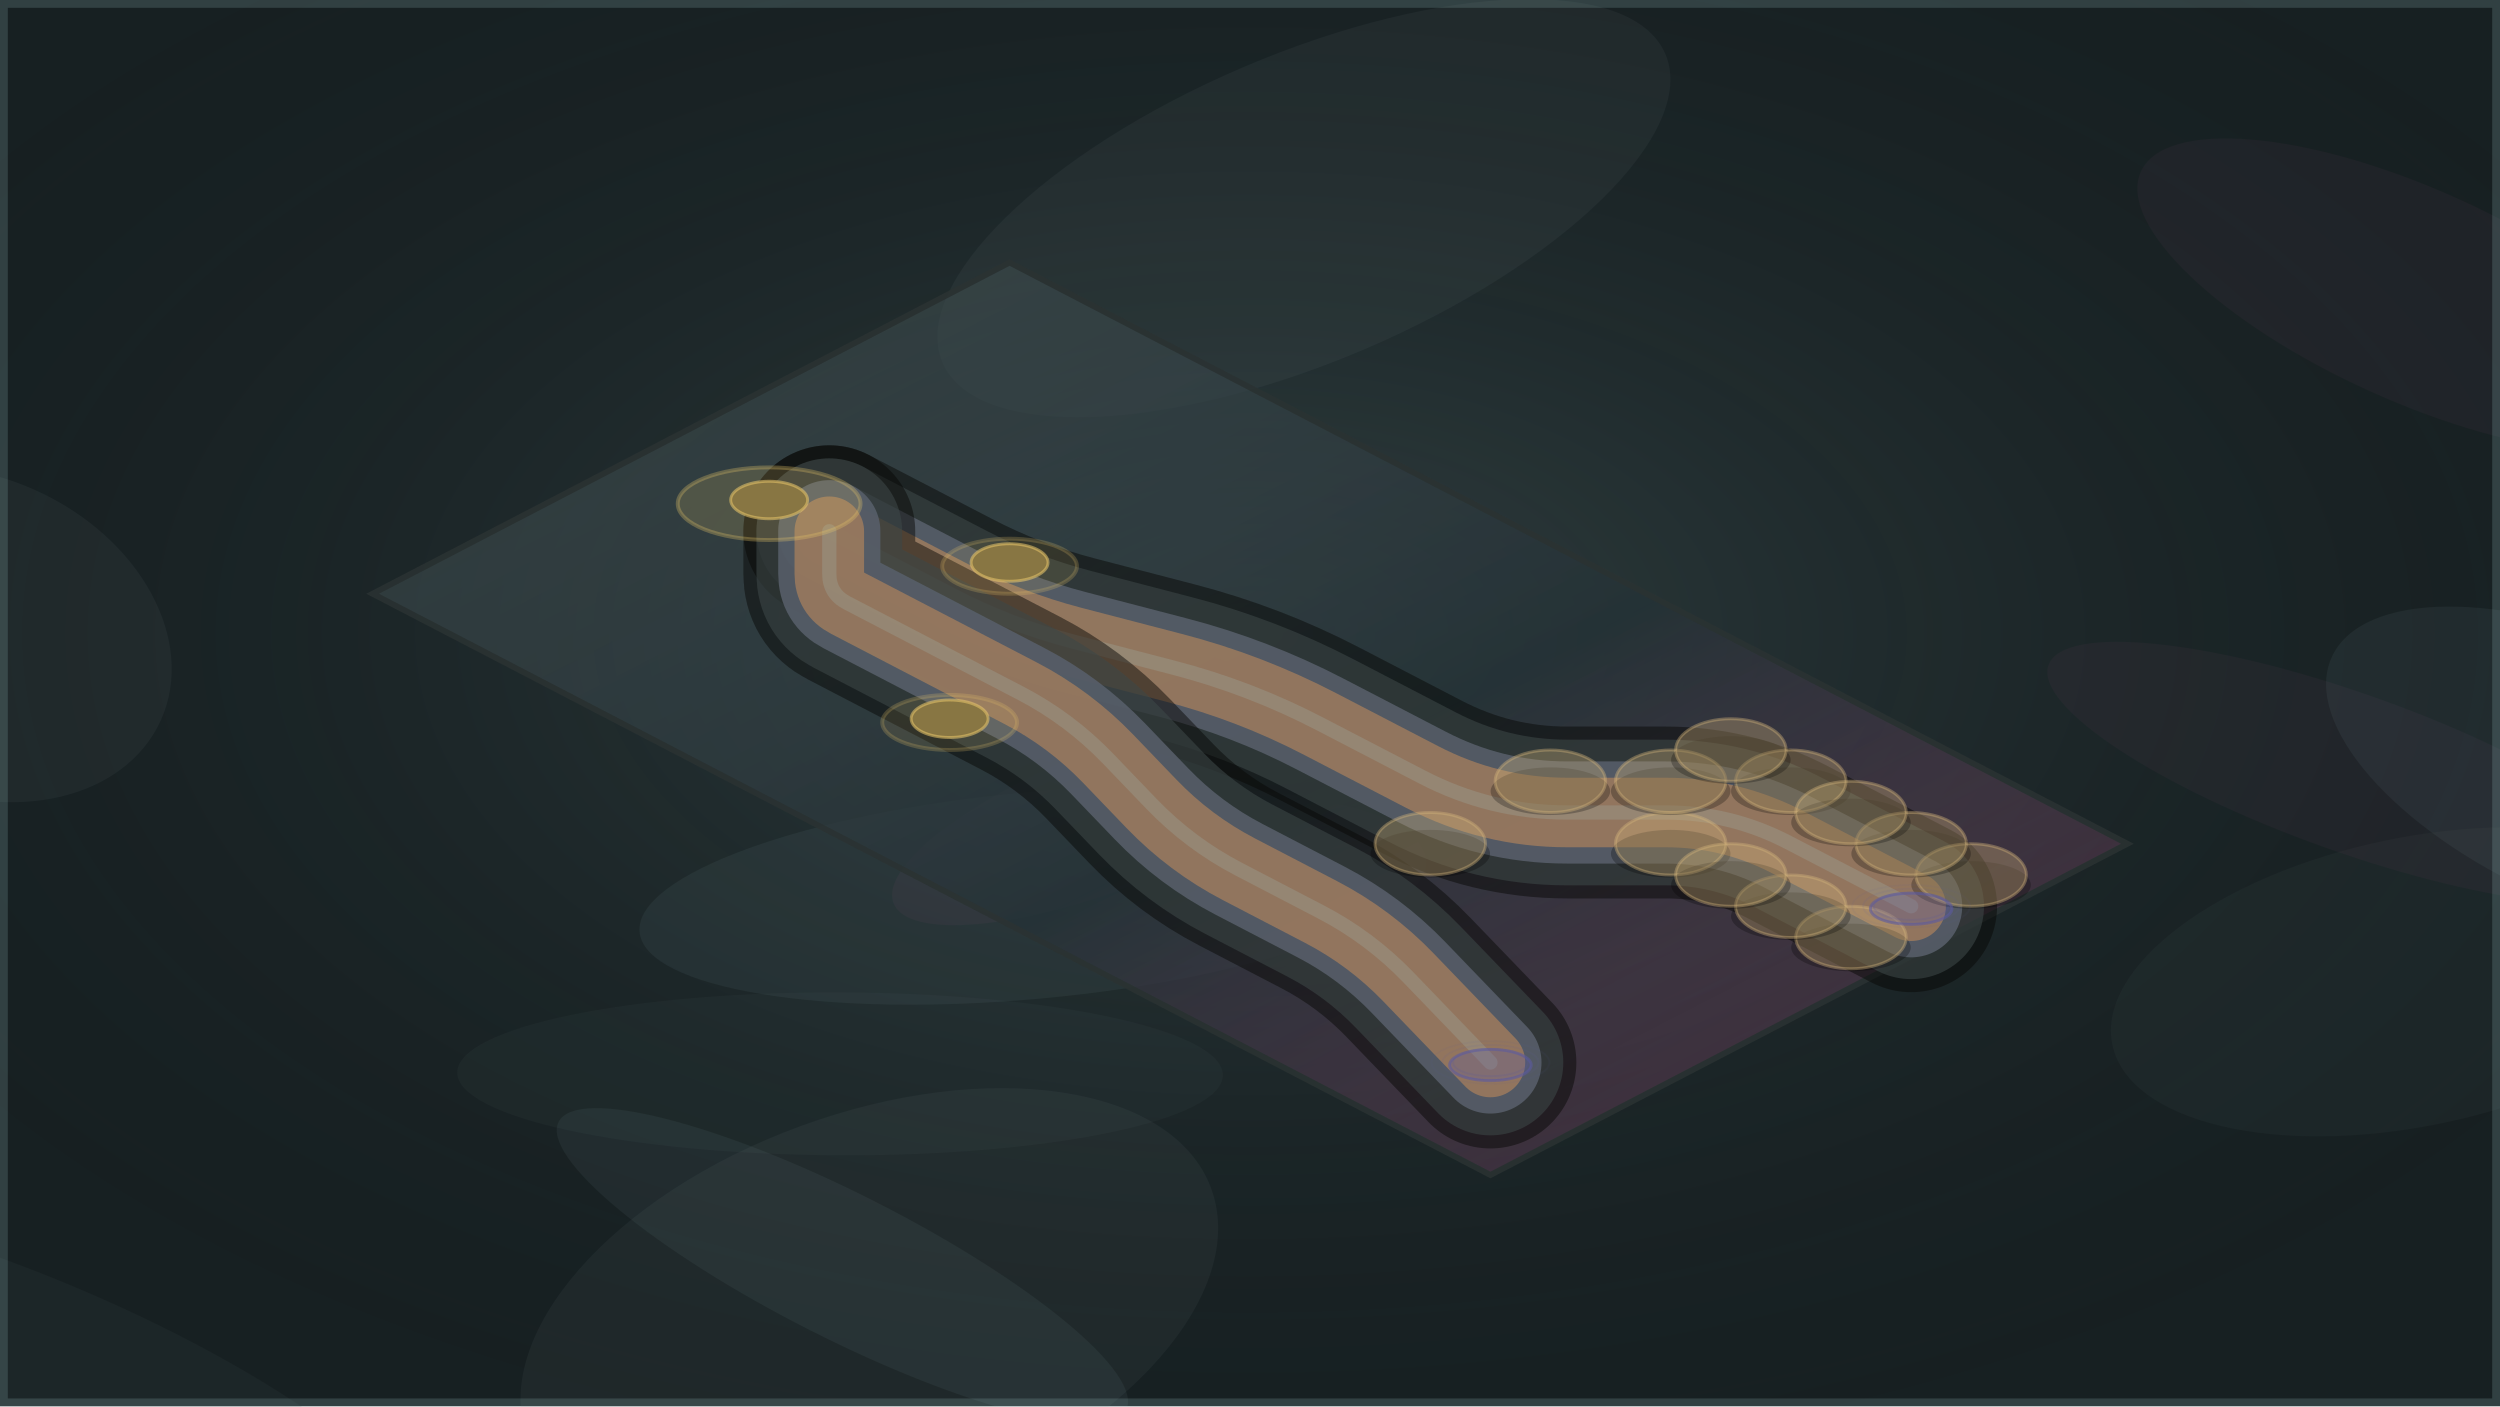
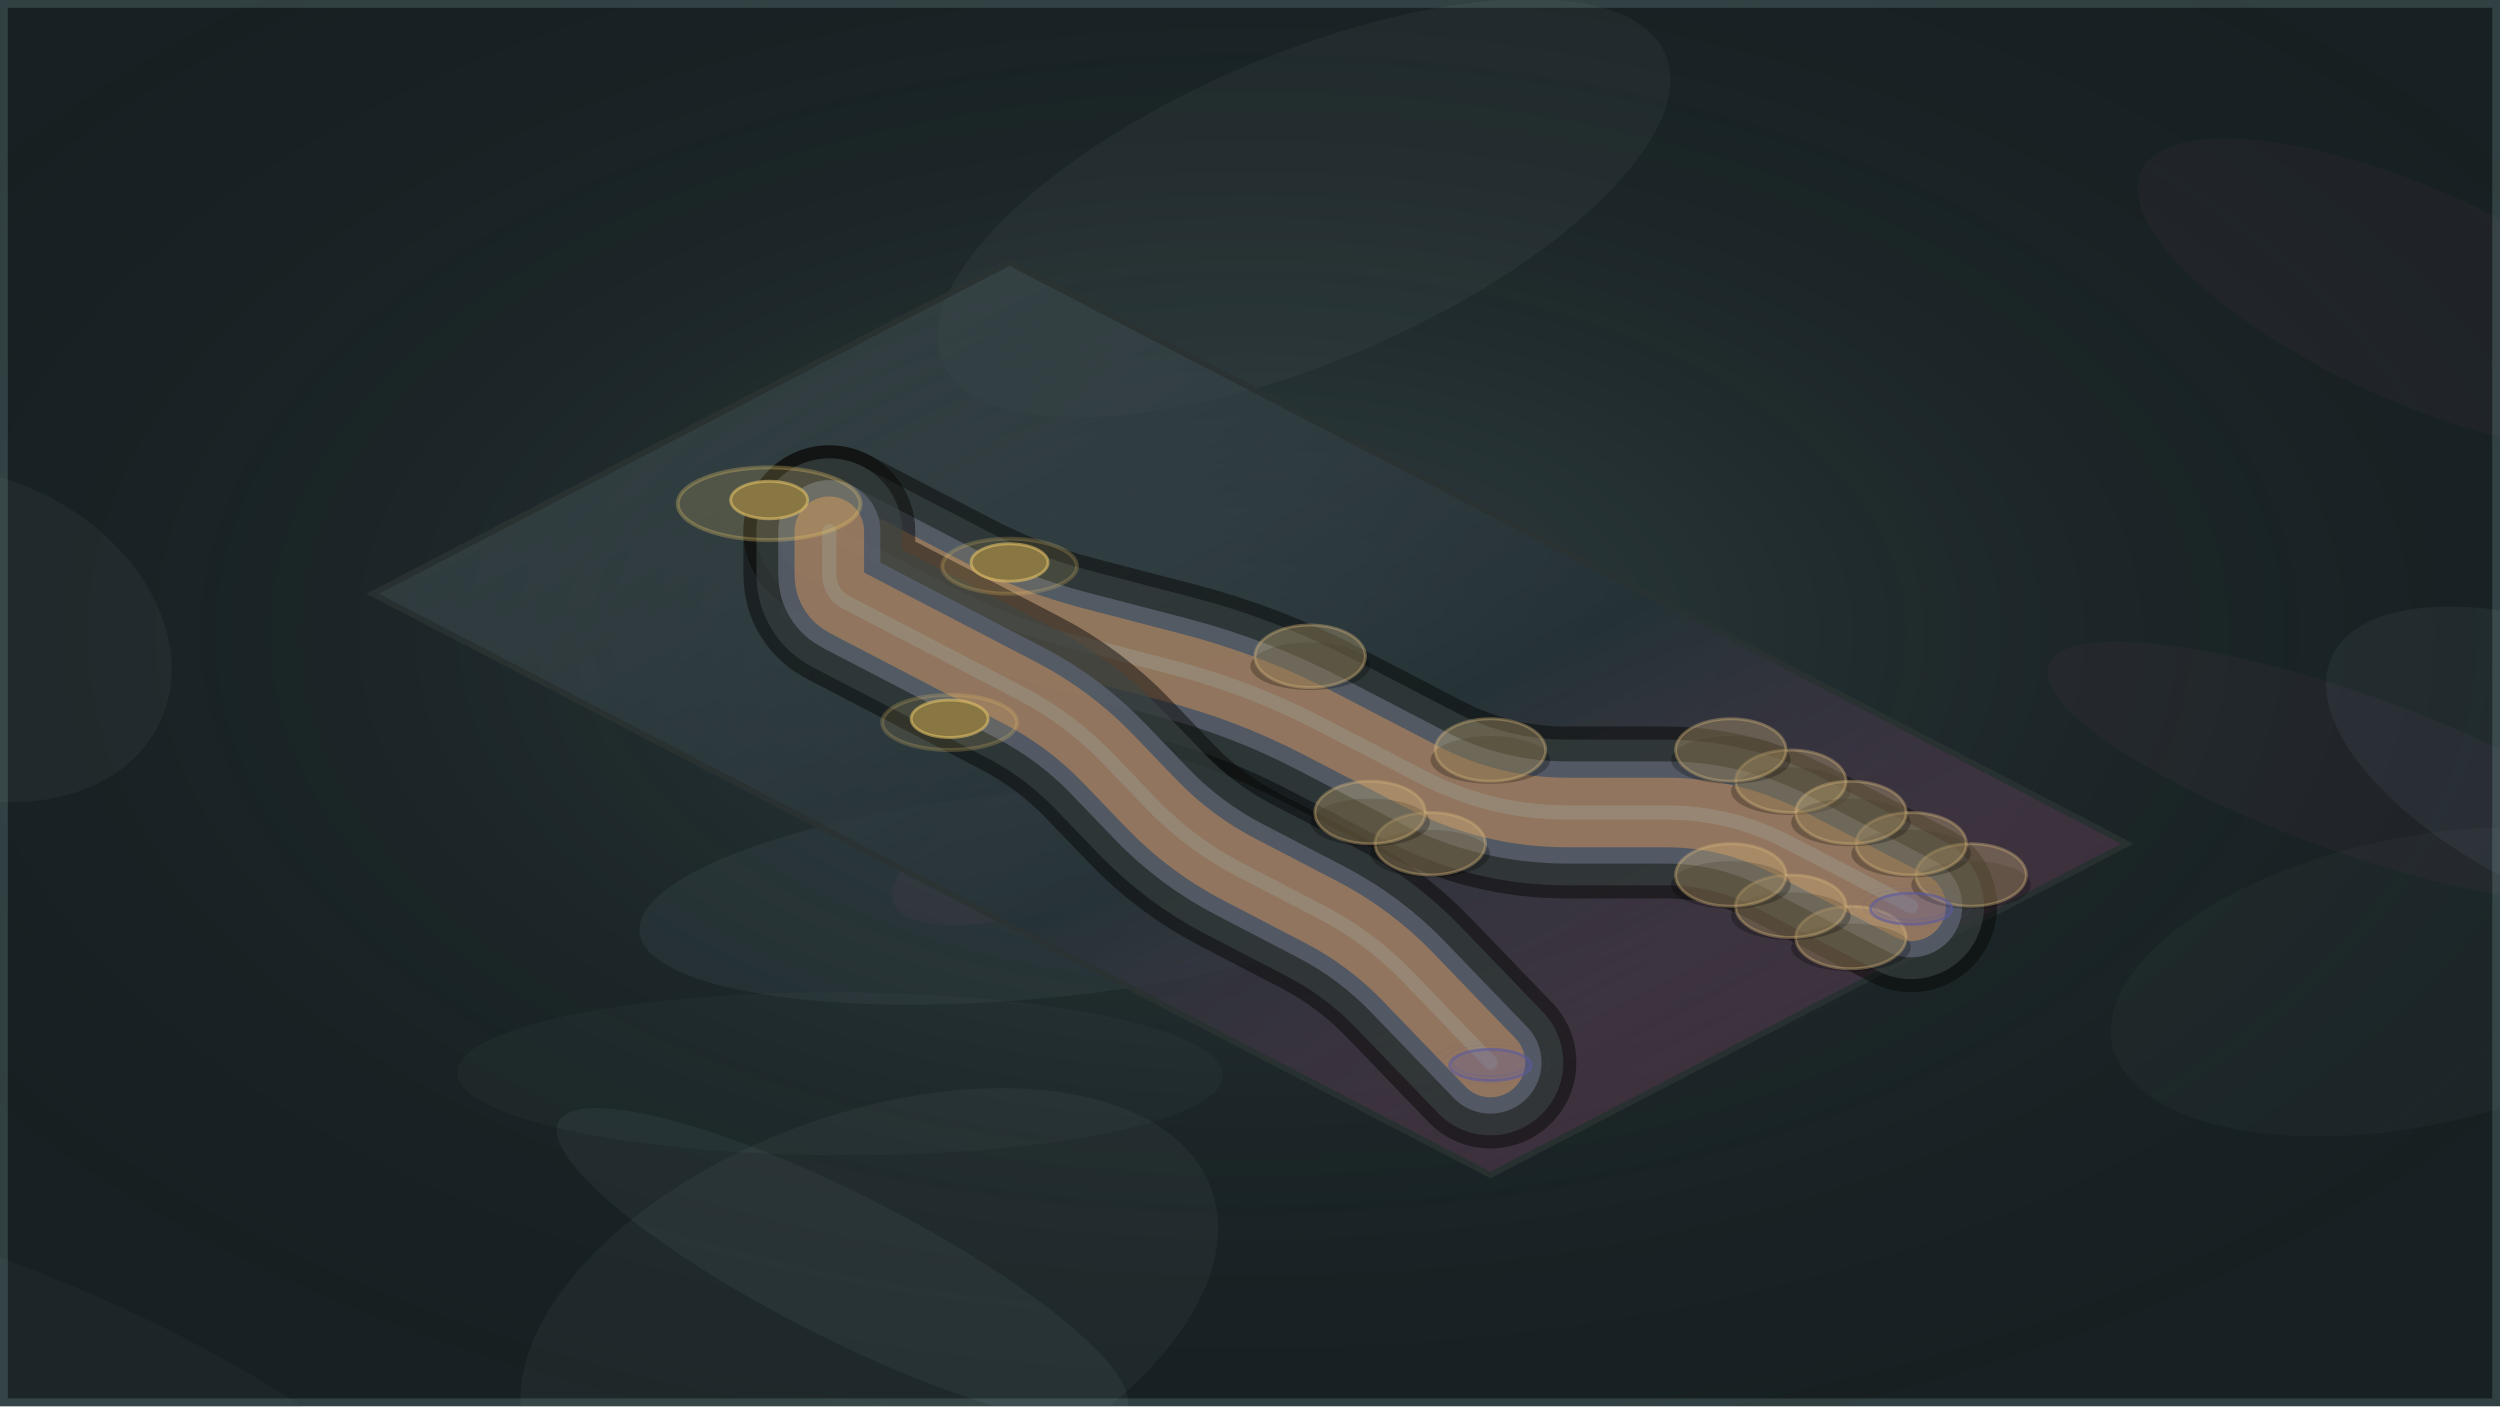
<svg xmlns="http://www.w3.org/2000/svg" width="1280" height="720" viewBox="0 0 1280 720">
  <defs>
    <radialGradient id="mapGlow" cx="50%" cy="45%" r="65%">
      <stop offset="0%" stop-color="#A8D3D5" stop-opacity="0.18" />
      <stop offset="100%" stop-color="#050807" stop-opacity="0" />
    </radialGradient>
    <linearGradient id="terrainWash" x1="0" y1="0" x2="1" y2="1">
      <stop offset="0%" stop-color="#4C5A5B" stop-opacity="0.5" />
      <stop offset="55%" stop-color="#243136" stop-opacity="0.92" />
      <stop offset="100%" stop-color="#914A72" stop-opacity="0.24" />
    </linearGradient>
  </defs>
  <rect x="0" y="0" width="1280" height="720" fill="#172022" />
  <rect x="0" y="0" width="1280" height="720" fill="url(#mapGlow)" />
  <g id="non-semantic-terrain-wash">
    <ellipse cx="430.1" cy="549.8" rx="196.0" ry="41.7" fill="#4C5A5B" opacity="0.10" transform="rotate(0.2 430.1 549.8)" />
    <ellipse cx="-15.2" cy="324.8" rx="107.0" ry="81.0" fill="#7C8A92" opacity="0.08" transform="rotate(24.2 -15.2 324.8)" />
    <ellipse cx="571.7" cy="417.9" rx="122.6" ry="36.1" fill="#914A72" opacity="0.07" transform="rotate(-21.3 571.7 417.9)" />
    <ellipse cx="528.8" cy="458.5" rx="202.2" ry="52.9" fill="#A8D3D5" opacity="0.06" transform="rotate(-5.3 528.8 458.5)" />
    <ellipse cx="1235.9" cy="502.7" rx="157.7" ry="73.8" fill="#4C5A5B" opacity="0.10" transform="rotate(-11.8 1235.9 502.7)" />
    <ellipse cx="667.6" cy="106.6" rx="201.2" ry="78.6" fill="#7C8A92" opacity="0.08" transform="rotate(-23.1 667.6 106.6)" />
    <ellipse cx="1203.8" cy="395.7" rx="164.5" ry="40.5" fill="#914A72" opacity="0.07" transform="rotate(19.6 1203.8 395.7)" />
    <ellipse cx="1327.7" cy="396.5" rx="146.7" ry="67.5" fill="#A8D3D5" opacity="0.06" transform="rotate(24.1 1327.7 396.5)" />
    <ellipse cx="20.6" cy="713.9" rx="216.9" ry="57.5" fill="#4C5A5B" opacity="0.10" transform="rotate(23.2 20.6 713.9)" />
    <ellipse cx="445.1" cy="672.6" rx="186.4" ry="102.3" fill="#7C8A92" opacity="0.08" transform="rotate(-20.1 445.1 672.6)" />
    <ellipse cx="1236.1" cy="151.1" rx="153.6" ry="54.2" fill="#914A72" opacity="0.07" transform="rotate(24.3 1236.1 151.1)" />
    <ellipse cx="431.3" cy="648.1" rx="162.9" ry="36.9" fill="#A8D3D5" opacity="0.06" transform="rotate(26.9 431.3 648.1)" />
  </g>
  <polygon id="playable-field" points="516.9,134.4 1089.2,432.0 763.1,601.6 190.8,304.0" fill="url(#terrainWash)" stroke="#2A3232" stroke-width="3.0" opacity="0.88" />
  <g id="runtime-routes" fill="none" stroke-linecap="round" stroke-linejoin="round">
    <path d="M 978.5 464.0 L 915.7 431.4 Q 886.2 416.0 852.9 416.0 L 802.5 416.0 Q 763.1 416.0 728.1 397.8 L 676.1 370.8 Q 640.0 352.0 600.6 341.8 L 549.1 328.4 Q 516.9 320.0 487.4 304.6 L 424.6 272.0" stroke="#070806" stroke-opacity="0.48" stroke-width="88.0" />
    <path d="M 978.5 464.0 L 915.7 431.4 Q 886.2 416.0 852.9 416.0 L 802.5 416.0 Q 763.1 416.0 728.1 397.8 L 676.1 370.8 Q 640.0 352.0 600.6 341.8 L 549.1 328.4 Q 516.9 320.0 487.4 304.6 L 424.6 272.0" stroke="#3D4848" stroke-opacity="0.58" stroke-width="74.6" />
    <path d="M 978.5 464.0 L 915.7 431.4 Q 886.2 416.0 852.9 416.0 L 802.5 416.0 Q 763.1 416.0 728.1 397.8 L 676.1 370.8 Q 640.0 352.0 600.6 341.8 L 549.1 328.4 Q 516.9 320.0 487.4 304.6 L 424.6 272.0" stroke="#59606B" stroke-opacity="0.86" stroke-width="52.3" />
    <path d="M 978.5 464.0 L 915.7 431.4 Q 886.2 416.0 852.9 416.0 L 802.5 416.0 Q 763.1 416.0 728.1 397.8 L 676.1 370.8 Q 640.0 352.0 600.6 341.8 L 549.1 328.4 Q 516.9 320.0 487.4 304.6 L 424.6 272.0" stroke="#C08A5A" stroke-opacity="0.58" stroke-width="35.6" />
    <path d="M 978.5 464.0 L 915.7 431.4 Q 886.2 416.0 852.9 416.0 L 802.5 416.0 Q 763.1 416.0 728.1 397.8 L 676.1 370.8 Q 640.0 352.0 600.6 341.8 L 549.1 328.4 Q 516.9 320.0 487.4 304.6 L 424.6 272.0" stroke="#A8D3D5" stroke-opacity="0.18" stroke-width="7.3" />
    <path d="M 763.1 544.0 L 721.2 500.5 Q 701.5 480.0 676.3 466.9 L 634.4 445.1 Q 609.2 432.0 589.5 411.5 L 567.4 388.5 Q 547.7 368.0 522.5 354.9 L 433.7 308.7 Q 424.6 304.0 424.6 293.8 L 424.6 272.0" stroke="#070806" stroke-opacity="0.48" stroke-width="88.0" />
    <path d="M 763.1 544.0 L 721.2 500.5 Q 701.5 480.0 676.3 466.9 L 634.4 445.1 Q 609.2 432.0 589.5 411.5 L 567.4 388.5 Q 547.7 368.0 522.5 354.9 L 433.7 308.7 Q 424.6 304.0 424.6 293.8 L 424.6 272.0" stroke="#3D4848" stroke-opacity="0.58" stroke-width="74.6" />
    <path d="M 763.1 544.0 L 721.2 500.5 Q 701.5 480.0 676.3 466.9 L 634.4 445.1 Q 609.2 432.0 589.5 411.5 L 567.4 388.5 Q 547.7 368.0 522.5 354.9 L 433.7 308.7 Q 424.6 304.0 424.6 293.8 L 424.6 272.0" stroke="#59606B" stroke-opacity="0.86" stroke-width="52.3" />
    <path d="M 763.1 544.0 L 721.2 500.5 Q 701.5 480.0 676.3 466.9 L 634.4 445.1 Q 609.2 432.0 589.5 411.5 L 567.4 388.5 Q 547.7 368.0 522.5 354.9 L 433.7 308.7 Q 424.6 304.0 424.6 293.8 L 424.6 272.0" stroke="#C08A5A" stroke-opacity="0.58" stroke-width="35.6" />
    <path d="M 763.1 544.0 L 721.2 500.5 Q 701.5 480.0 676.3 466.9 L 634.4 445.1 Q 609.2 432.0 589.5 411.5 L 567.4 388.5 Q 547.7 368.0 522.5 354.9 L 433.7 308.7 Q 424.6 304.0 424.6 293.8 L 424.6 272.0" stroke="#A8D3D5" stroke-opacity="0.18" stroke-width="7.3" />
  </g>
  <g id="runtime-build-slot-platforms">
    <ellipse cx="1009.2" cy="453.1" rx="30.6" ry="12.2" fill="#000000" opacity="0.25" />
    <ellipse cx="1009.2" cy="448.0" rx="28.3" ry="16.0" fill="#D6B77C" fill-opacity="0.32" stroke="#D6B77C" stroke-opacity="0.38" stroke-width="1.5" />
    <ellipse cx="947.7" cy="485.1" rx="30.6" ry="12.2" fill="#000000" opacity="0.25" />
    <ellipse cx="947.7" cy="480.0" rx="28.3" ry="16.0" fill="#D6B77C" fill-opacity="0.32" stroke="#D6B77C" stroke-opacity="0.38" stroke-width="1.5" />
    <ellipse cx="978.5" cy="437.1" rx="30.6" ry="12.2" fill="#000000" opacity="0.25" />
    <ellipse cx="978.5" cy="432.0" rx="28.3" ry="16.0" fill="#D6B77C" fill-opacity="0.32" stroke="#D6B77C" stroke-opacity="0.38" stroke-width="1.5" />
    <ellipse cx="916.9" cy="469.1" rx="30.6" ry="12.2" fill="#000000" opacity="0.25" />
    <ellipse cx="916.9" cy="464.0" rx="28.3" ry="16.0" fill="#D6B77C" fill-opacity="0.32" stroke="#D6B77C" stroke-opacity="0.38" stroke-width="1.5" />
    <ellipse cx="916.9" cy="405.1" rx="30.6" ry="12.2" fill="#000000" opacity="0.25" />
    <ellipse cx="916.9" cy="400.0" rx="28.3" ry="16.0" fill="#D6B77C" fill-opacity="0.32" stroke="#D6B77C" stroke-opacity="0.38" stroke-width="1.5" />
-     <ellipse cx="855.4" cy="437.1" rx="30.6" ry="12.2" fill="#000000" opacity="0.25" />
-     <ellipse cx="855.4" cy="432.0" rx="28.3" ry="16.0" fill="#D6B77C" fill-opacity="0.32" stroke="#D6B77C" stroke-opacity="0.38" stroke-width="1.5" />
-     <ellipse cx="855.4" cy="405.1" rx="30.6" ry="12.2" fill="#000000" opacity="0.25" />
-     <ellipse cx="855.4" cy="400.0" rx="28.3" ry="16.0" fill="#D6B77C" fill-opacity="0.32" stroke="#D6B77C" stroke-opacity="0.38" stroke-width="1.5" />
    <ellipse cx="886.2" cy="389.1" rx="30.6" ry="12.2" fill="#000000" opacity="0.25" />
    <ellipse cx="886.2" cy="384.0" rx="28.3" ry="16.0" fill="#D6B77C" fill-opacity="0.32" stroke="#D6B77C" stroke-opacity="0.38" stroke-width="1.5" />
    <ellipse cx="947.7" cy="421.1" rx="30.6" ry="12.2" fill="#000000" opacity="0.25" />
    <ellipse cx="947.7" cy="416.0" rx="28.3" ry="16.0" fill="#D6B77C" fill-opacity="0.32" stroke="#D6B77C" stroke-opacity="0.38" stroke-width="1.5" />
    <ellipse cx="886.2" cy="453.1" rx="30.6" ry="12.2" fill="#000000" opacity="0.25" />
    <ellipse cx="886.2" cy="448.0" rx="28.3" ry="16.0" fill="#D6B77C" fill-opacity="0.32" stroke="#D6B77C" stroke-opacity="0.38" stroke-width="1.5" />
-     <ellipse cx="793.8" cy="405.1" rx="30.6" ry="12.2" fill="#000000" opacity="0.25" />
-     <ellipse cx="793.8" cy="400.0" rx="28.3" ry="16.0" fill="#D6B77C" fill-opacity="0.32" stroke="#D6B77C" stroke-opacity="0.38" stroke-width="1.5" />
    <ellipse cx="732.3" cy="437.1" rx="30.6" ry="12.2" fill="#000000" opacity="0.25" />
    <ellipse cx="732.3" cy="432.0" rx="28.3" ry="16.0" fill="#D6B77C" fill-opacity="0.32" stroke="#D6B77C" stroke-opacity="0.38" stroke-width="1.5" />
+     <ellipse cx="763.1" cy="389.1" rx="30.6" ry="12.2" fill="#000000" opacity="0.25" />
+     <ellipse cx="763.1" cy="384.0" rx="28.3" ry="16.0" fill="#D6B77C" fill-opacity="0.32" stroke="#D6B77C" stroke-opacity="0.38" stroke-width="1.5" />
+     <ellipse cx="701.5" cy="421.1" rx="30.6" ry="12.2" fill="#000000" opacity="0.25" />
+     <ellipse cx="701.5" cy="416.0" rx="28.3" ry="16.0" fill="#D6B77C" fill-opacity="0.32" stroke="#D6B77C" stroke-opacity="0.38" stroke-width="1.5" />
+     <ellipse cx="670.8" cy="341.1" rx="30.6" ry="12.2" fill="#000000" opacity="0.25" />
+     <ellipse cx="670.8" cy="336.0" rx="28.3" ry="16.0" fill="#D6B77C" fill-opacity="0.32" stroke="#D6B77C" stroke-opacity="0.38" stroke-width="1.5" />
+   </g>
+   <g id="runtime-v02-strong-semantics">
  </g>
  <g id="runtime-objectives">
    <ellipse cx="393.8" cy="257.9" rx="46.8" ry="18.6" fill="#E8C66A" fill-opacity="0.18" stroke="#E8C66A" stroke-opacity="0.3" stroke-width="2.0" />
    <ellipse cx="393.8" cy="256.0" rx="19.7" ry="9.6" fill="#887643" stroke="#E8C66A" stroke-opacity="0.55" stroke-width="1.5" />
    <ellipse cx="516.9" cy="289.9" rx="34.5" ry="14.1" fill="#E8C66A" fill-opacity="0.12" stroke="#E8C66A" stroke-opacity="0.22" stroke-width="2.0" />
    <ellipse cx="516.9" cy="288.0" rx="19.7" ry="9.6" fill="#887643" stroke="#E8C66A" stroke-opacity="0.55" stroke-width="1.5" />
    <ellipse cx="486.2" cy="369.9" rx="34.5" ry="14.1" fill="#E8C66A" fill-opacity="0.12" stroke="#E8C66A" stroke-opacity="0.22" stroke-width="2.0" />
    <ellipse cx="486.2" cy="368.0" rx="19.7" ry="9.6" fill="#887643" stroke="#E8C66A" stroke-opacity="0.55" stroke-width="1.5" />
  </g>
  <g id="runtime-spawns">
    <ellipse cx="978.5" cy="465.3" rx="20.9" ry="8.0" fill="#5C5AA0" fill-opacity="0.30" stroke="#5C5AA0" stroke-opacity="0.55" stroke-width="1.5" />
    <ellipse cx="978.5" cy="464.0" rx="19.1" ry="7.0" fill="none" stroke="#5C5AA0" stroke-opacity="0.180" stroke-width="1.0" />
    <ellipse cx="978.5" cy="464.0" rx="24.6" ry="9.0" fill="none" stroke="#5C5AA0" stroke-opacity="0.090" stroke-width="1.0" />
    <ellipse cx="978.5" cy="464.0" rx="30.2" ry="10.9" fill="none" stroke="#5C5AA0" stroke-opacity="0.060" stroke-width="1.0" />
    <ellipse cx="763.1" cy="545.3" rx="20.9" ry="8.0" fill="#5C5AA0" fill-opacity="0.30" stroke="#5C5AA0" stroke-opacity="0.55" stroke-width="1.5" />
    <ellipse cx="763.1" cy="544.0" rx="19.1" ry="7.0" fill="none" stroke="#5C5AA0" stroke-opacity="0.180" stroke-width="1.0" />
    <ellipse cx="763.1" cy="544.0" rx="24.6" ry="9.0" fill="none" stroke="#5C5AA0" stroke-opacity="0.090" stroke-width="1.0" />
    <ellipse cx="763.1" cy="544.0" rx="30.2" ry="10.9" fill="none" stroke="#5C5AA0" stroke-opacity="0.060" stroke-width="1.0" />
  </g>
  <g id="preview-boundary" fill="none">
    <rect x="2" y="2" width="1276" height="716" stroke="#A8D3D5" stroke-opacity="0.18" stroke-width="4" />
  </g>
</svg>
